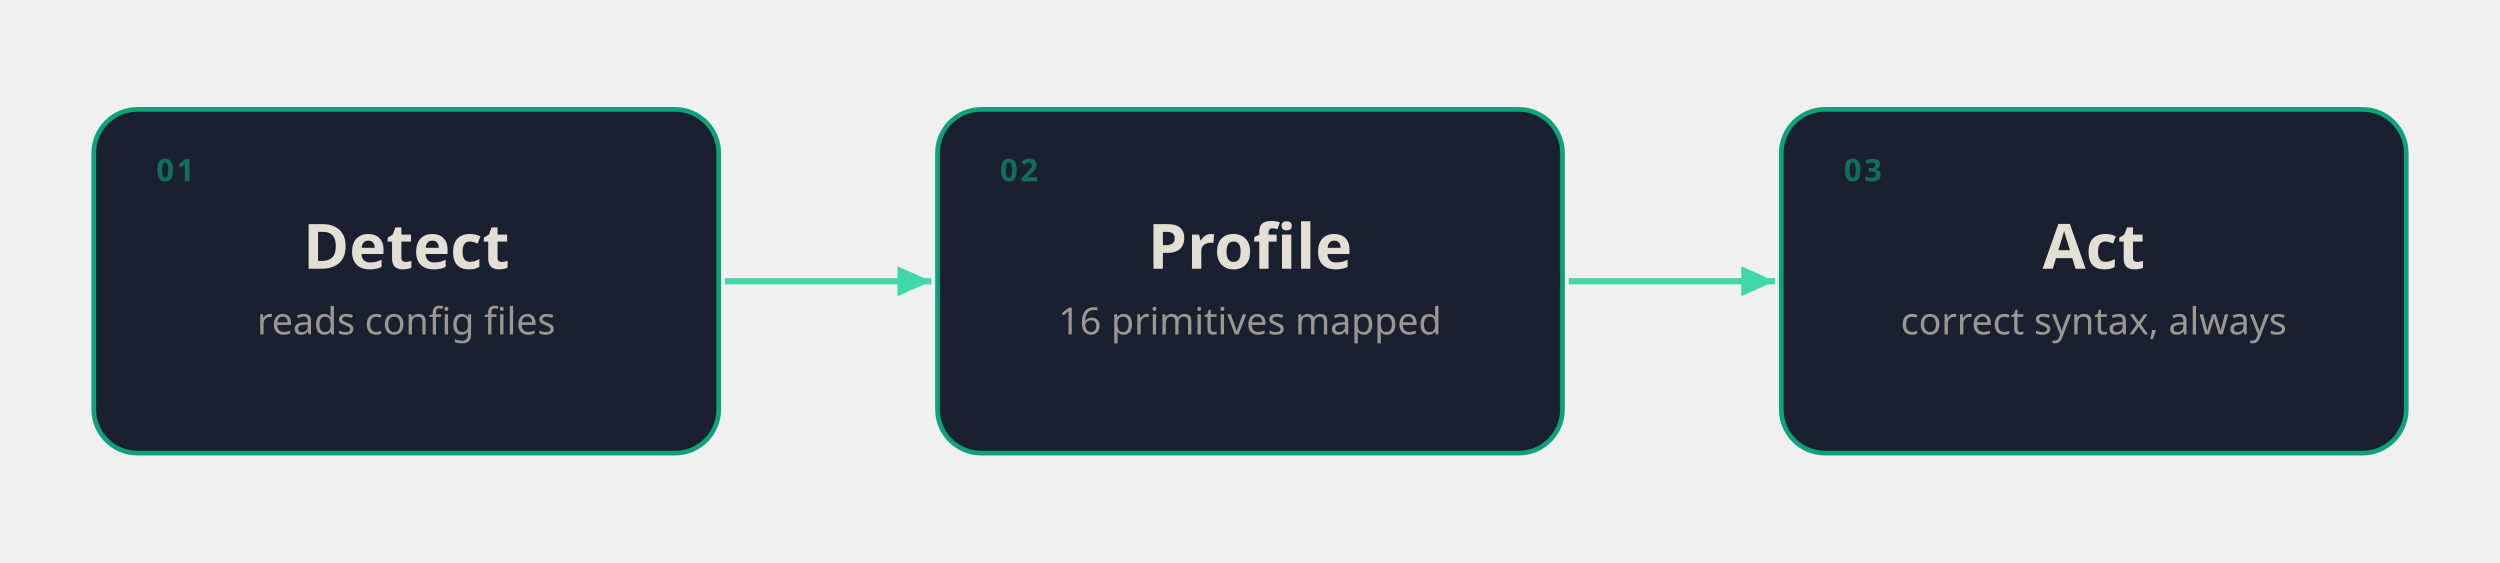
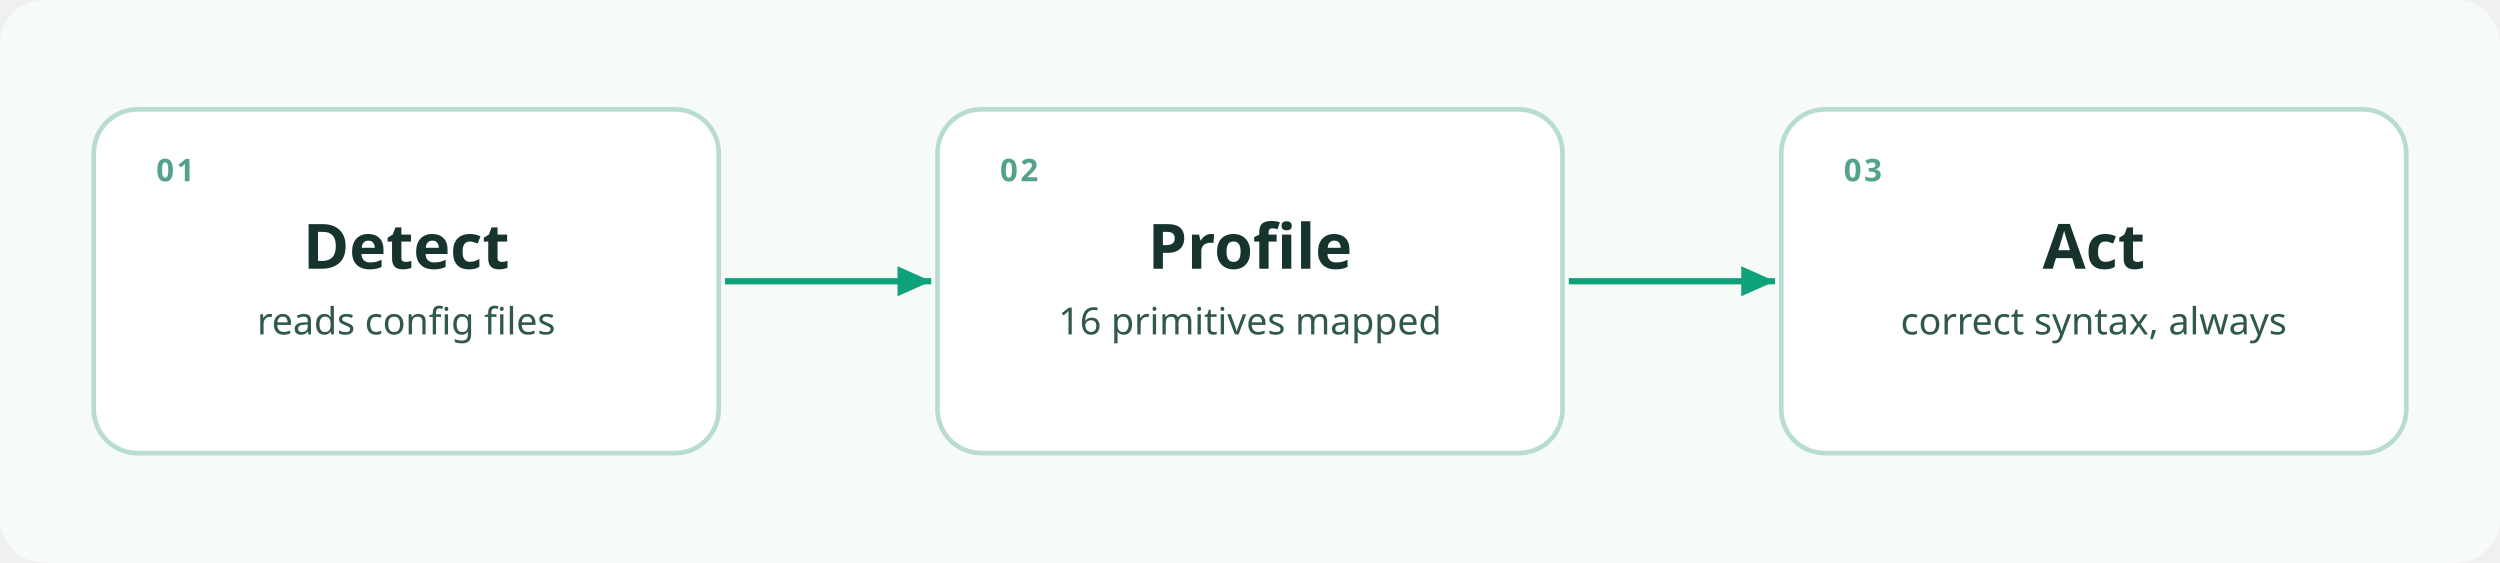
<svg xmlns="http://www.w3.org/2000/svg" width="800" height="180" viewBox="0 0 800 180" role="img" aria-label="Detect → Profile → Act — the three-step flow of mcp-zen-of-docs">
  <defs>
    <marker id="arrowHead" viewBox="0 0 10 10" refX="9" refY="5" markerWidth="6" markerHeight="6" orient="auto-start-reverse">
-       <path d="M 0 1 L 9 5 L 0 9 Z" fill="#3fd9a8" />
+       <path d="M 0 1 L 9 5 L 0 9 Z" fill="#0ea27a" />
    </marker>
    <style>
-       .box-bg   { fill: #1a2030; }
-       .box-edge { stroke: #0ea27a; fill: none; }
-       .step-num { fill: #0ea27a; font-family: system-ui, sans-serif; font-size: 10px; font-weight: 700; letter-spacing: 0.08em; opacity: 0.6; }
-       .label    { fill: #e4dfd4; font-family: system-ui, sans-serif; font-size: 20px; font-weight: 700; }
-       .sublabel { fill: #9c9890; font-family: system-ui, sans-serif; font-size: 12px; }
-       .connector { stroke: #3fd9a8; stroke-width: 2; }
- 
-       @media (prefers-color-scheme: light) {
-         .box-bg   { fill: #f4f1eb; }
-         .label    { fill: #2a2522; }
-         .sublabel { fill: #7c7267; }
-       }
+       .diagram-bg { fill: #f7fbf8; }
+       .box-bg     { fill: #ffffff; }
+       .box-edge   { stroke: #b8ddd0; fill: none; }
+       .step-num   { fill: #0b7a5c; font-family: system-ui, sans-serif; font-size: 10px; font-weight: 700; letter-spacing: 0.08em; opacity: 0.7; }
+       .label      { fill: #17332e; font-family: system-ui, sans-serif; font-size: 20px; font-weight: 700; }
+       .sublabel   { fill: #31584d; font-family: system-ui, sans-serif; font-size: 12px; }
+       .connector  { stroke: #0ea27a; stroke-width: 2; }
    </style>
  </defs>
+   <rect width="800" height="180" rx="14" class="diagram-bg" />
  <rect x="30" y="35" width="200" height="110" rx="14" class="box-bg" />
  <rect x="30" y="35" width="200" height="110" rx="14" class="box-edge" stroke-width="1.5" />
  <text x="50" y="58" class="step-num">01</text>
  <text x="130" y="86" class="label" text-anchor="middle">Detect</text>
  <text x="130" y="107" class="sublabel" text-anchor="middle">reads config files</text>
  <line x1="232" y1="90" x2="298" y2="90" class="connector" marker-end="url(#arrowHead)" />
  <rect x="300" y="35" width="200" height="110" rx="14" class="box-bg" />
  <rect x="300" y="35" width="200" height="110" rx="14" class="box-edge" stroke-width="1.5" />
  <text x="320" y="58" class="step-num">02</text>
  <text x="400" y="86" class="label" text-anchor="middle">Profile</text>
  <text x="400" y="107" class="sublabel" text-anchor="middle">16 primitives mapped</text>
  <line x1="502" y1="90" x2="568" y2="90" class="connector" marker-end="url(#arrowHead)" />
  <rect x="570" y="35" width="200" height="110" rx="14" class="box-bg" />
  <rect x="570" y="35" width="200" height="110" rx="14" class="box-edge" stroke-width="1.5" />
  <text x="590" y="58" class="step-num">03</text>
  <text x="670" y="86" class="label" text-anchor="middle">Act</text>
  <text x="670" y="107" class="sublabel" text-anchor="middle">correct syntax, always</text>
</svg>
